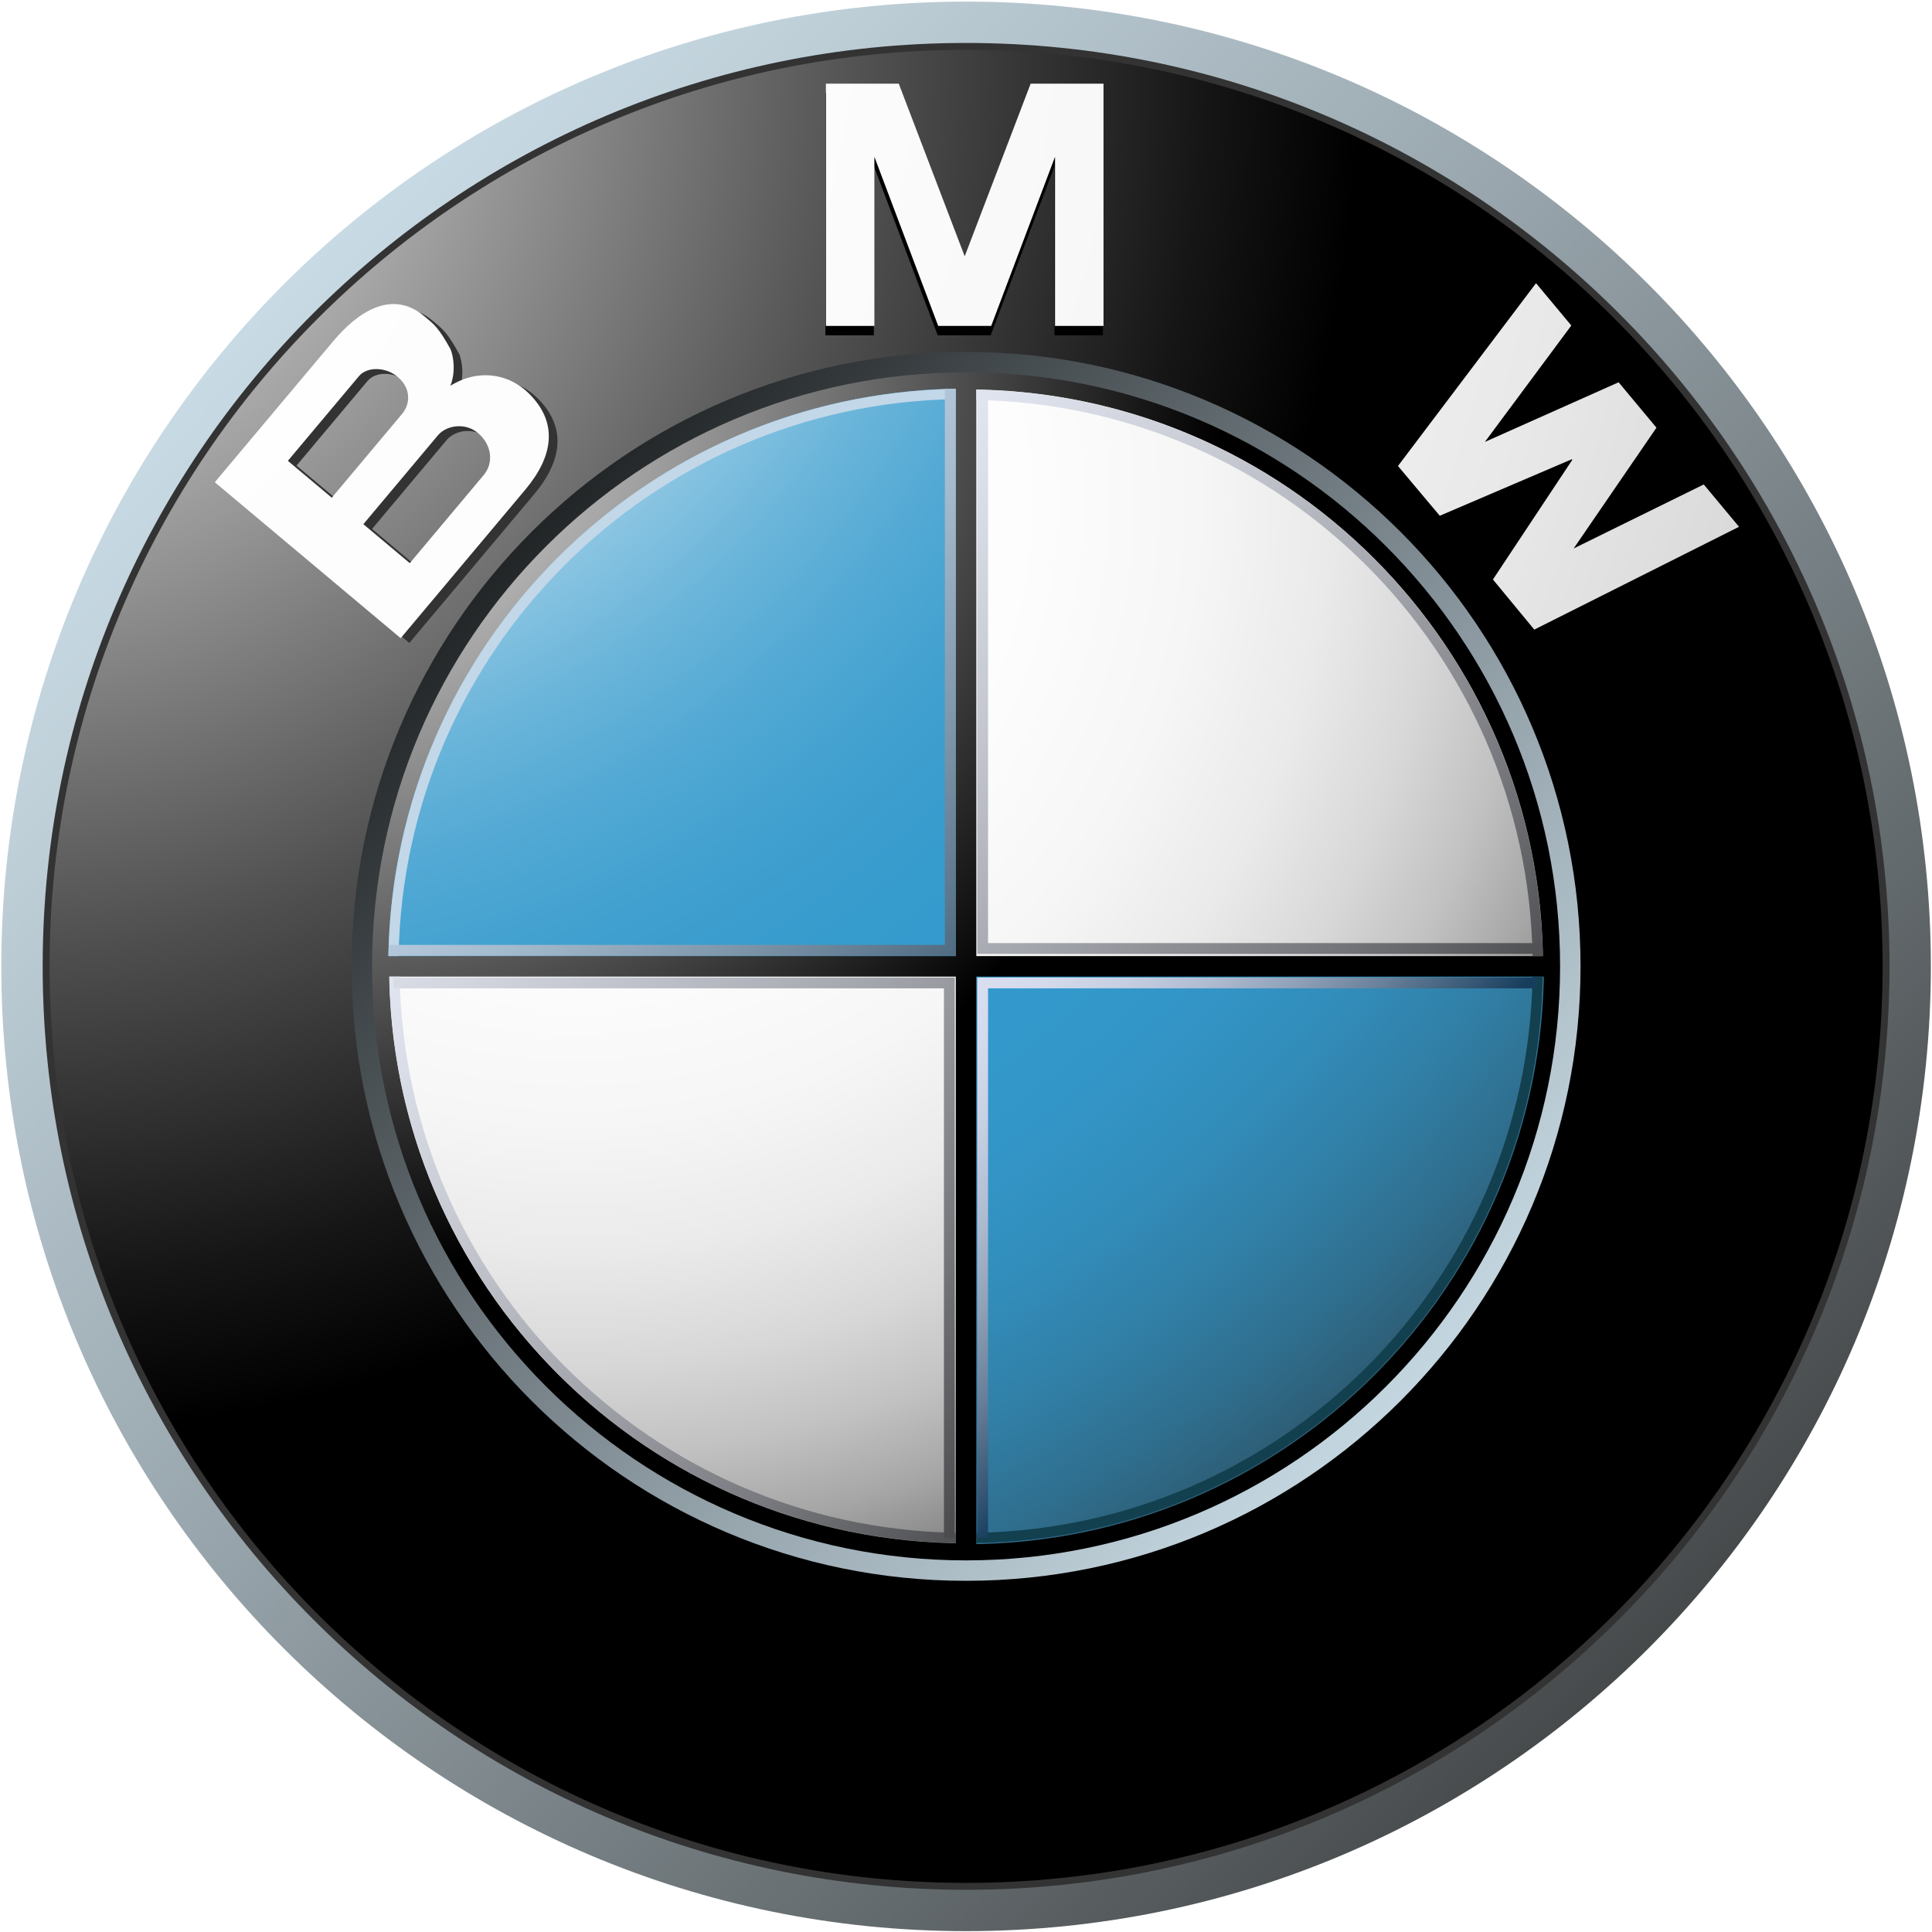
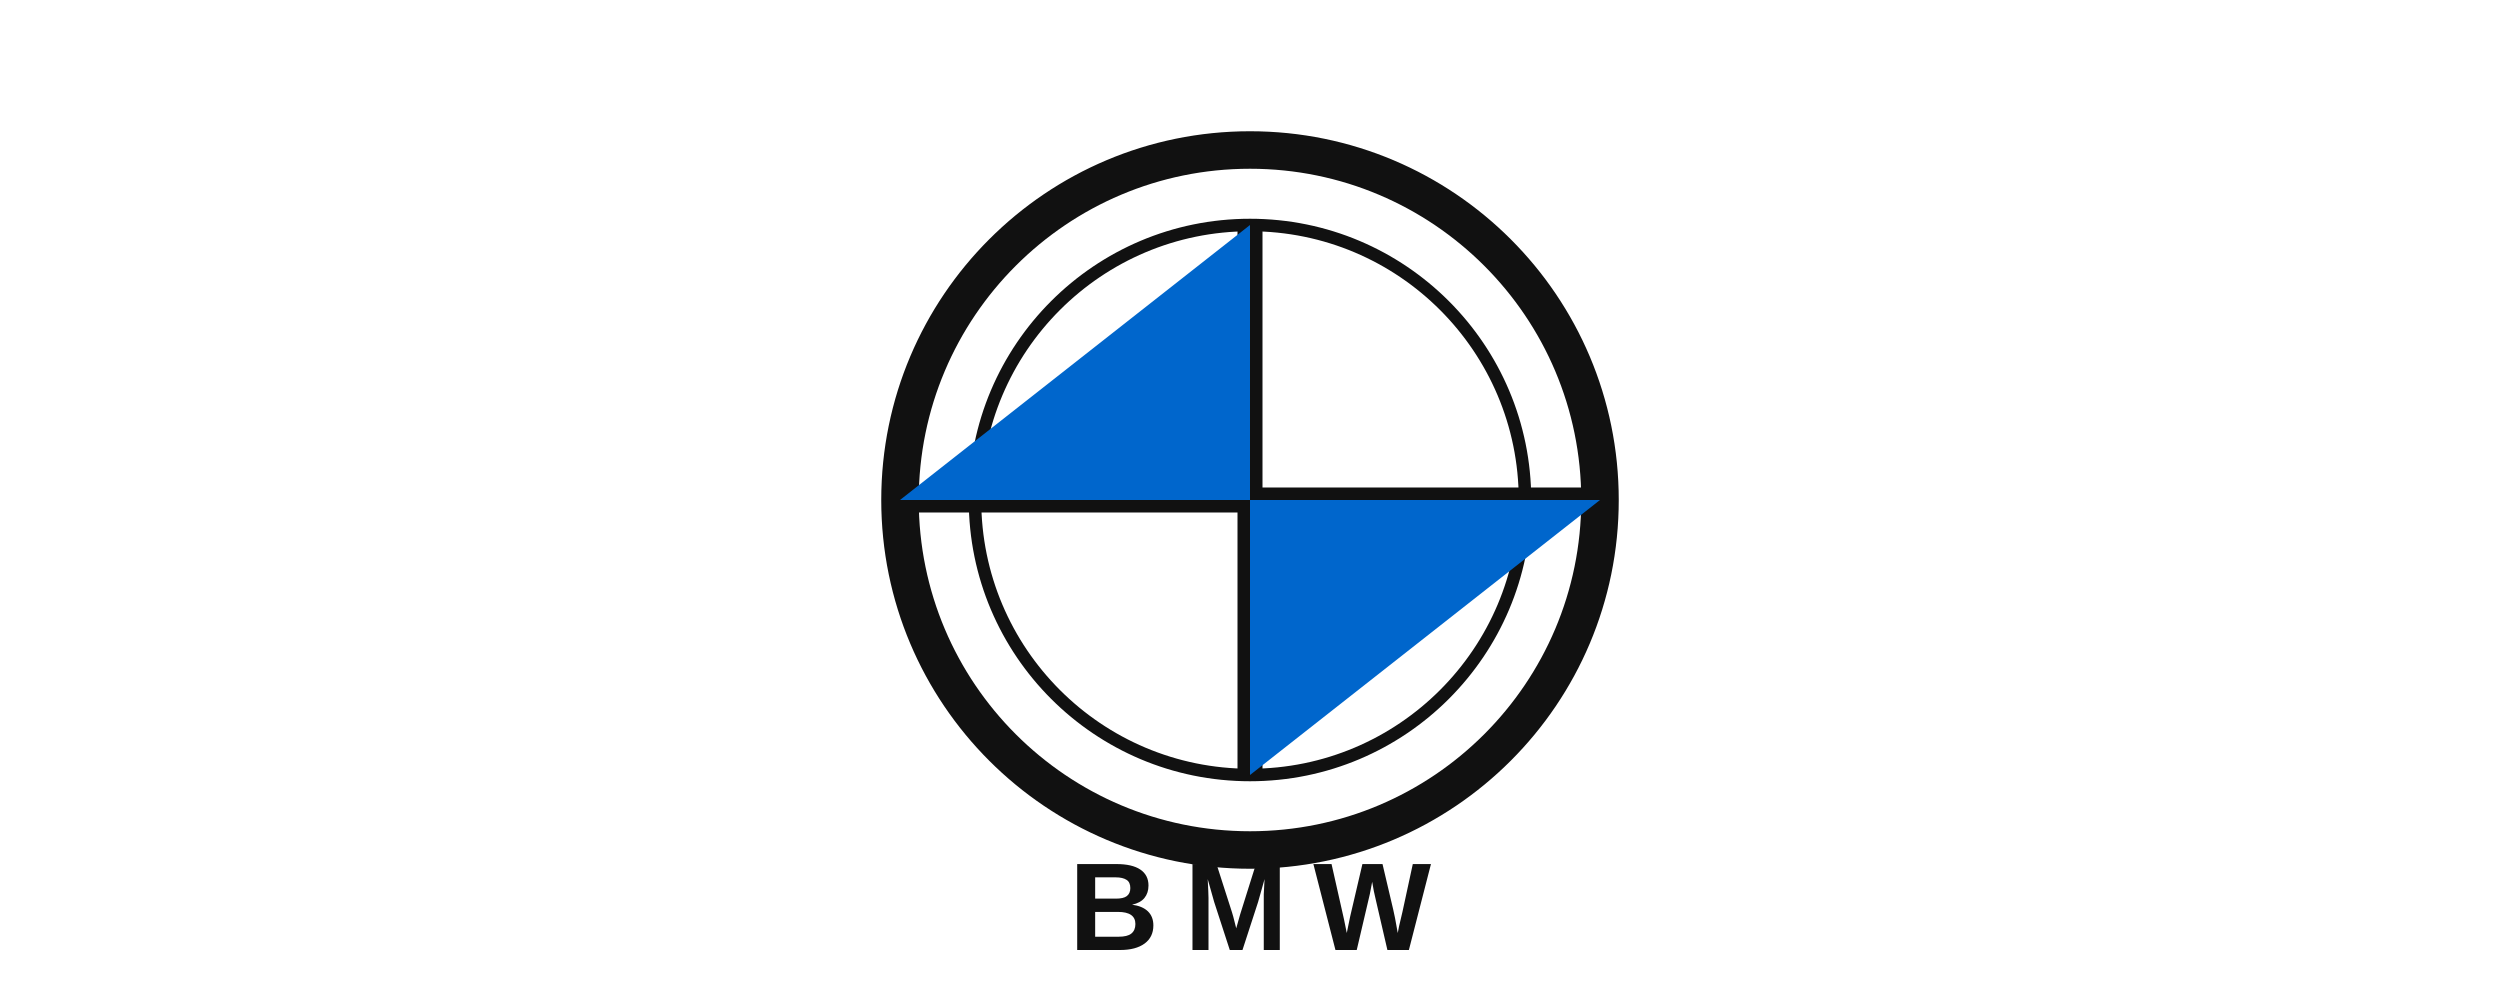
- <svg xmlns="http://www.w3.org/2000/svg" xmlns:xlink="http://www.w3.org/1999/xlink" height="1015" viewBox="-.68 -.847 1015 1015" width="1015">
-   <linearGradient id="a" gradientUnits="userSpaceOnUse" x1="-74.197" x2="1001.25" y1="-54.648" y2="984.588">
-     <stop offset="0" stop-color="#dff4ff" />
-     <stop offset=".098" stop-color="#d6eaf5" />
-     <stop offset=".268" stop-color="#bfd0d9" />
-     <stop offset=".488" stop-color="#98a5ac" />
-     <stop offset=".747" stop-color="#646b6e" />
-     <stop offset="1" stop-color="#2b2b2b" />
-   </linearGradient>
-   <radialGradient id="b" cx="-6.317" cy="33.522" gradientUnits="userSpaceOnUse" r="720.108">
-     <stop offset="0" stop-color="#fff" />
-     <stop offset=".306" stop-color="#a8a8a8" />
-     <stop offset=".646" stop-color="#4f4f4f" />
-     <stop offset=".885" stop-color="#161616" />
-     <stop offset="1" />
-   </radialGradient>
-   <linearGradient id="c" gradientTransform="matrix(-1 0 0 -1 930.9756 1169.306)" gradientUnits="userSpaceOnUse" x1="54.041" x2="738.989" y1="304.847" y2="966.733">
-     <stop offset="0" stop-color="#dff4ff" />
-     <stop offset=".086" stop-color="#d6eaf5" />
-     <stop offset=".233" stop-color="#bed0d9" />
-     <stop offset=".424" stop-color="#96a4ac" />
-     <stop offset=".652" stop-color="#5f686d" />
-     <stop offset=".907" stop-color="#1a1d1e" />
-     <stop offset="1" />
-   </linearGradient>
-   <linearGradient id="d">
-     <stop offset="0" stop-color="#fff" />
-     <stop offset=".31" stop-color="#fdfdfd" />
-     <stop offset=".451" stop-color="#f6f6f6" />
-     <stop offset=".557" stop-color="#e9e9e9" />
-     <stop offset=".646" stop-color="#d7d7d7" />
-     <stop offset=".724" stop-color="#bfbfbf" />
-     <stop offset=".794" stop-color="#a2a2a2" />
-     <stop offset=".859" stop-color="#808080" />
-     <stop offset=".92" stop-color="#575757" />
-     <stop offset=".975" stop-color="#2b2b2b" />
-     <stop offset="1" stop-color="#141414" />
-   </linearGradient>
-   <radialGradient id="e" cx="-135.647" cy="-39.812" gradientUnits="userSpaceOnUse" r="1730.313" xlink:href="#d" />
-   <radialGradient id="f" cx="-135.723" cy="-39.812" gradientUnits="userSpaceOnUse" r="1730.461" xlink:href="#d" />
-   <radialGradient id="g" cx="-135.817" cy="-40.32" gradientUnits="userSpaceOnUse" r="1731.787" xlink:href="#d" />
-   <linearGradient id="h">
-     <stop offset="0" stop-color="#e6e6e6" />
-     <stop offset=".104" stop-color="#d6d6d6" />
-     <stop offset=".307" stop-color="#adadad" />
-     <stop offset=".588" stop-color="#6c6c6c" />
-     <stop offset=".933" stop-color="#121212" />
-     <stop offset="1" />
-   </linearGradient>
-   <radialGradient id="i" cx="174.253" cy="200.075" gradientUnits="userSpaceOnUse" r="466.718" xlink:href="#h" />
-   <radialGradient id="j" cx="301.906" cy="262.848" gradientUnits="userSpaceOnUse" r="678.742">
-     <stop offset="0" stop-color="#fff" />
-     <stop offset=".344" stop-color="#fdfdfd" />
-     <stop offset=".481" stop-color="#f6f6f6" />
-     <stop offset=".582" stop-color="#eaeaea" />
-     <stop offset=".665" stop-color="#d8d8d8" />
-     <stop offset=".737" stop-color="#c2c2c2" />
-     <stop offset=".802" stop-color="#a6a6a6" />
-     <stop offset=".86" stop-color="#848484" />
-     <stop offset=".913" stop-color="#5f5f5f" />
-     <stop offset=".949" stop-color="#404040" />
-     <stop offset=".957" stop-color="#404040" />
-     <stop offset="1" stop-color="#404040" />
-     <stop offset="1" />
-   </radialGradient>
-   <linearGradient id="k">
-     <stop offset=".169" stop-color="#fff" />
-     <stop offset=".196" stop-color="#e0eff7" />
-     <stop offset=".241" stop-color="#b2d9ec" />
-     <stop offset=".287" stop-color="#8bc5e2" />
-     <stop offset=".335" stop-color="#6bb5da" />
-     <stop offset=".384" stop-color="#52a9d4" />
-     <stop offset=".436" stop-color="#41a0cf" />
-     <stop offset=".491" stop-color="#369bcd" />
-     <stop offset=".556" stop-color="#39c" />
-     <stop offset=".606" stop-color="#3396c8" />
-     <stop offset=".655" stop-color="#328ebc" />
-     <stop offset=".705" stop-color="#3180a8" />
-     <stop offset=".754" stop-color="#2f6d8c" />
-     <stop offset=".803" stop-color="#2d5468" />
-     <stop offset=".851" stop-color="#2a373d" />
-     <stop offset=".871" stop-color="#292929" />
-   </linearGradient>
-   <radialGradient id="l" cx="102.618" cy="5.56" gradientUnits="userSpaceOnUse" r="1202.06" xlink:href="#k" />
-   <radialGradient id="m" cx="102.618" cy="5.551" gradientUnits="userSpaceOnUse" r="1202.037" xlink:href="#k" />
-   <radialGradient id="n" cx="180.627" cy="205.954" gradientUnits="userSpaceOnUse" r="457.773" xlink:href="#h" />
-   <linearGradient id="o">
-     <stop offset="0" stop-color="#f0f4ff" />
-     <stop offset=".109" stop-color="#ebeff9" />
-     <stop offset=".247" stop-color="#dce0ea" />
-     <stop offset=".403" stop-color="#c4c7cf" />
-     <stop offset=".57" stop-color="#a2a4ab" />
-     <stop offset=".747" stop-color="#76777c" />
-     <stop offset=".929" stop-color="#414243" />
-     <stop offset="1" stop-color="#2b2b2b" />
-   </linearGradient>
-   <linearGradient id="p" gradientUnits="userSpaceOnUse" x1="446.835" x2="893.254" xlink:href="#o" y1="91.655" y2="523.042" />
-   <linearGradient id="q" gradientUnits="userSpaceOnUse" x1="84.488" x2="530.914" xlink:href="#o" y1="455.87" y2="887.265" />
-   <linearGradient id="r" gradientUnits="userSpaceOnUse" x1="300.459" x2="531.948" y1="302.041" y2="525.736">
-     <stop offset="0" stop-color="#c2d7e8" />
-     <stop offset=".134" stop-color="#bacfe1" />
-     <stop offset=".343" stop-color="#a4bacd" />
-     <stop offset=".6" stop-color="#8098ac" />
-     <stop offset=".894" stop-color="#4e697f" />
-     <stop offset="1" stop-color="#3a566d" />
-   </linearGradient>
-   <linearGradient id="s" gradientUnits="userSpaceOnUse" x1="184.524" x2="626.457" y1="356.854" y2="783.908">
-     <stop offset="0" stop-color="#f0f4ff" />
-     <stop offset=".097" stop-color="#e8ebf6" />
-     <stop offset=".257" stop-color="#d1d4dd" />
-     <stop offset=".459" stop-color="#abaeb5" />
-     <stop offset=".695" stop-color="#78797d" />
-     <stop offset=".958" stop-color="#363637" />
-     <stop offset="1" stop-color="#2b2b2b" />
-   </linearGradient>
-   <linearGradient id="t" gradientUnits="userSpaceOnUse" x1="510.257" x2="665.275" y1="515.267" y2="665.066">
-     <stop offset="0" stop-color="#d9def0" />
-     <stop offset=".123" stop-color="#d4daec" />
-     <stop offset=".263" stop-color="#c7cfe2" />
-     <stop offset=".411" stop-color="#b0bcd1" />
-     <stop offset=".566" stop-color="#90a1b8" />
-     <stop offset=".725" stop-color="#677f99" />
-     <stop offset=".885" stop-color="#355674" />
-     <stop offset=".972" stop-color="#173d5d" />
-   </linearGradient>
-   <linearGradient id="u" gradientUnits="userSpaceOnUse" x1="351.678" x2="793.132" xlink:href="#o" y1="194.776" y2="621.366" />
-   <path d="m506.86 0c-279.92 0-506.86 226.918-506.86 506.848 0 279.926 226.94 506.848 506.86 506.848 279.94 0 506.857-226.922 506.857-506.848.001-279.93-226.916-506.848-506.857-506.848zm0 988.352c-265.939 0-481.495-215.574-481.495-481.504 0-265.927 215.556-481.512 481.495-481.512 265.937 0 481.511 215.584 481.511 481.512 0 265.93-215.574 481.504-481.511 481.504z" fill="url(#a)" />
-   <path d="m992.003 506.848c0 267.914-217.227 485.133-485.143 485.133-267.919 0-485.123-217.219-485.123-485.133 0-267.929 217.204-485.133 485.123-485.133 267.916 0 485.143 217.204 485.143 485.133z" fill="#333" />
-   <path d="m988.371 506.848c0 265.93-215.574 481.504-481.511 481.504-265.939 0-481.495-215.574-481.495-481.504 0-265.927 215.556-481.512 481.495-481.512 265.937 0 481.511 215.585 481.511 481.512z" fill="url(#b)" />
-   <path d="m829.676 506.848c0 178.28-144.53 322.803-322.815 322.803-178.289 0-322.819-144.522-322.819-322.803 0-178.289 144.53-322.816 322.819-322.816 178.285 0 322.815 144.528 322.815 322.816z" fill="url(#c)" />
-   <polygon points="519.79 175.308 553.324 86.431 553.324 175.308 578.792 175.308 578.792 48.021 540.518 48.021 505.704 139.157 506.035 139.157 471.223 48.021 432.947 48.021 432.947 175.308 458.416 175.308 458.416 86.431 491.949 175.308" />
-   <polygon points="869.313 232.384 825.798 295.831 894.146 262.216 912.684 284.447 805.115 338.459 783.379 312.144 825.077 249.275 824.83 248.965 755.473 278.651 733.489 252.513 806.021 156.469 824.563 178.712 779.146 239.871 849.433 208.522" />
-   <path d="m281.427 208.068c-10.251-9.951-26.069-12.951-40.939-3.733 2.847-7.363 1.691-14.858.186-19.015-6.414-11.662-8.662-13.137-13.899-17.561-17.097-14.324-35.082-2.093-47.93 13.219l-62.116 74.028 97.651 81.925 65.5-78.047c14.971-17.838 17.282-35.523 1.547-50.816zm-126.321 35.7l37.311-44.464c4.33-5.146 14.106-4.94 20.375.341 6.908 5.795 6.928 14.002 2.289 19.54l-36.896 43.95zm102.934 7.393l-38.896 46.353-24.355-20.47 39.185-46.711c4.434-5.281 14.313-6.817 20.974-1.229 7.505 6.312 8.247 15.912 3.092 22.057z" fill="#333" />
-   <polygon fill="url(#e)" points="520.06 170.39 553.592 81.515 553.592 170.39 579.063 170.39 579.063 43.103 540.784 43.103 505.973 134.236 506.303 134.236 471.491 43.103 433.212 43.103 433.212 170.39 458.683 170.39 458.683 81.515 492.218 170.39" />
-   <polygon fill="url(#f)" points="869.563 223.844 826.067 287.293 894.413 253.667 912.934 275.909 805.38 329.921 783.645 303.596 825.345 240.735 825.1 240.416 755.72 270.114 733.759 243.963 806.291 147.93 824.83 170.164 779.419 231.322 849.68 199.985" />
-   <path d="m276.868 205.563c-10.23-9.951-26.069-12.953-40.916-3.743 2.824-7.364 1.67-14.86.166-18.996-6.415-11.682-8.642-13.137-13.923-17.57-17.096-14.333-35.059-2.095-47.887 13.231l-62.139 74.016 97.653 81.926 65.499-78.059c14.953-17.839 17.282-35.512 1.547-50.805zm-126.317 35.698l37.307-44.453c4.312-5.155 14.086-4.949 20.376.319 6.909 5.806 6.93 14.023 2.268 19.54l-36.873 43.959zm102.952 7.393l-38.896 46.352-24.398-20.47 39.207-46.721c4.433-5.269 14.291-6.806 20.953-1.216 7.547 6.32 8.29 15.9 3.134 22.055z" fill="url(#g)" />
-   <path d="m194.788 506.852c0-172.358 139.724-312.082 312.073-312.082 172.367 0 312.072 139.724 312.072 312.082 0 172.351-139.705 312.071-312.072 312.071-172.35 0-312.073-139.72-312.073-312.071z" fill="url(#i)" />
-   <path d="m203.759 506.852c0-167.399 135.702-303.112 303.102-303.112s303.12 135.712 303.12 303.112c0 167.401-135.721 303.113-303.12 303.113s-303.102-135.712-303.102-303.113z" fill="url(#j)" />
-   <path d="m203.284 506.852h303.576v-303.575c-167.669 0-303.576 135.908-303.576 303.575z" fill="url(#l)" />
-   <path d="m506.86 506.852v303.579c167.667 0 303.576-135.933 303.576-303.579z" fill="url(#m)" />
-   <polygon fill="url(#n)" points="812.95 501.458 512.242 501.458 512.242 200.75 501.476 200.75 501.476 501.458 200.768 501.458 200.768 512.225 501.476 512.225 501.476 812.942 512.242 812.942 512.242 512.225 812.95 512.225" />
-   <path d="m512.242 209.267c160.141 2.848 289.366 132.062 292.232 292.191h5.36c-2.863-163.099-134.482-294.736-297.593-297.583v5.392z" fill="url(#p)" />
-   <path d="m208.729 501.418c2.845-160.347 132.256-289.747 292.604-292.604v-5.383c-163.336 2.856-295.12 134.669-297.987 297.986h5.383z" fill="#c2d7e8" />
-   <path d="m501.476 804.433c-160.139-2.844-289.364-132.069-292.211-292.208h-5.381c2.866 163.108 134.484 294.75 297.593 297.594v-5.386z" fill="url(#q)" />
-   <path d="m804.475 512.225c-2.866 160.139-132.092 289.364-292.232 292.208v5.386c163.11-2.844 294.747-134.485 297.593-297.594z" fill="#12404f" />
-   <polygon fill="url(#r)" points="495.724 203.432 495.724 495.551 203.614 495.551 203.614 501.315 495.724 501.315 501.476 501.315 501.476 495.551 501.476 203.432" />
-   <polygon fill="url(#s)" points="495.229 806.995 495.229 518.391 206.029 518.391 206.029 512.7 495.229 512.7 500.92 512.7 500.92 518.391 500.92 806.995" />
-   <polygon fill="url(#t)" points="518.409 806.995 518.409 518.391 807.011 518.391 807.011 512.7 518.409 512.7 512.737 512.7 512.737 518.391 512.737 806.995" />
-   <polygon fill="url(#u)" points="518.409 206.011 518.409 494.613 807.011 494.613 807.011 500.295 518.409 500.295 512.737 500.295 512.737 494.613 512.737 206.011" />
+ <svg xmlns="http://www.w3.org/2000/svg" viewBox="0 0 200 80">
+   <circle cx="100" cy="40" r="28" fill="none" stroke="#111111" stroke-width="3" />
+   <circle cx="100" cy="40" r="22" fill="none" stroke="#111111" stroke-width="1" />
+   <path d="M100 18 L100 62" stroke="#111111" stroke-width="2" />
+   <path d="M72 40 L128 40" stroke="#111111" stroke-width="2" />
+   <path d="M100 18 L100 40 L72 40" fill="#0066CC" />
+   <path d="M100 40 L128 40 L100 62" fill="#0066CC" />
+   <text x="100" y="76" font-family="Arial,sans-serif" font-size="10" font-weight="700" fill="#111111" text-anchor="middle" letter-spacing="2">BMW</text>
</svg>
